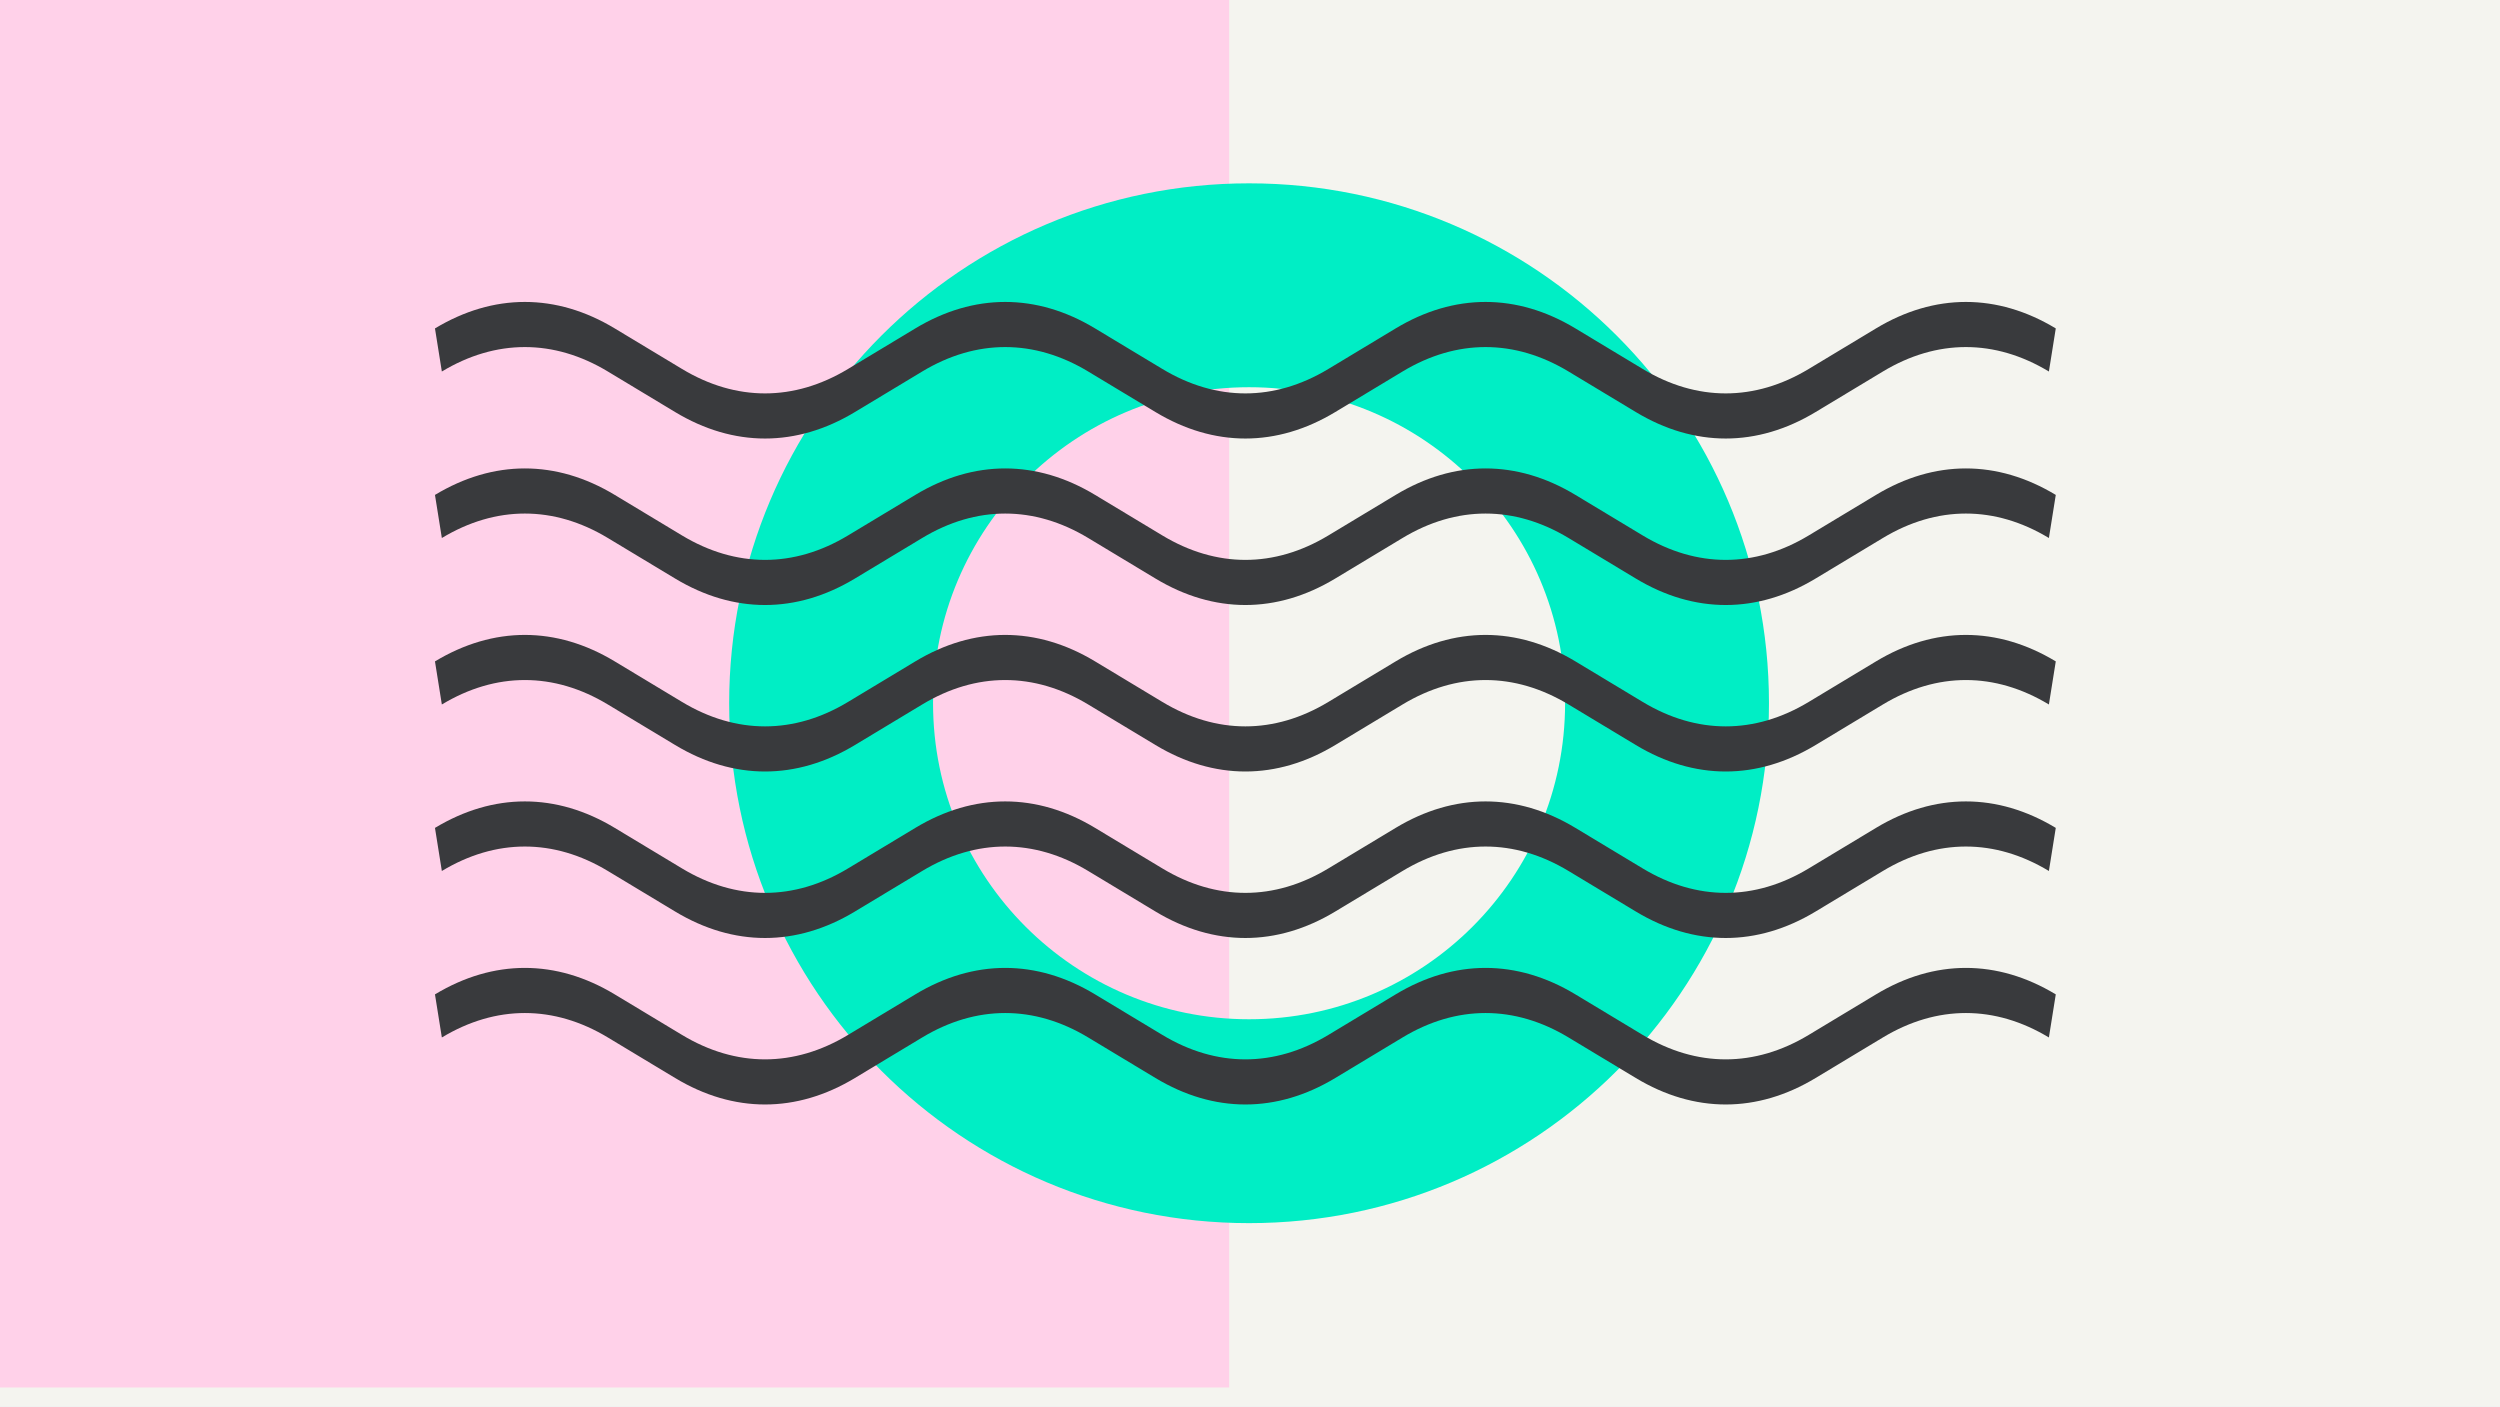
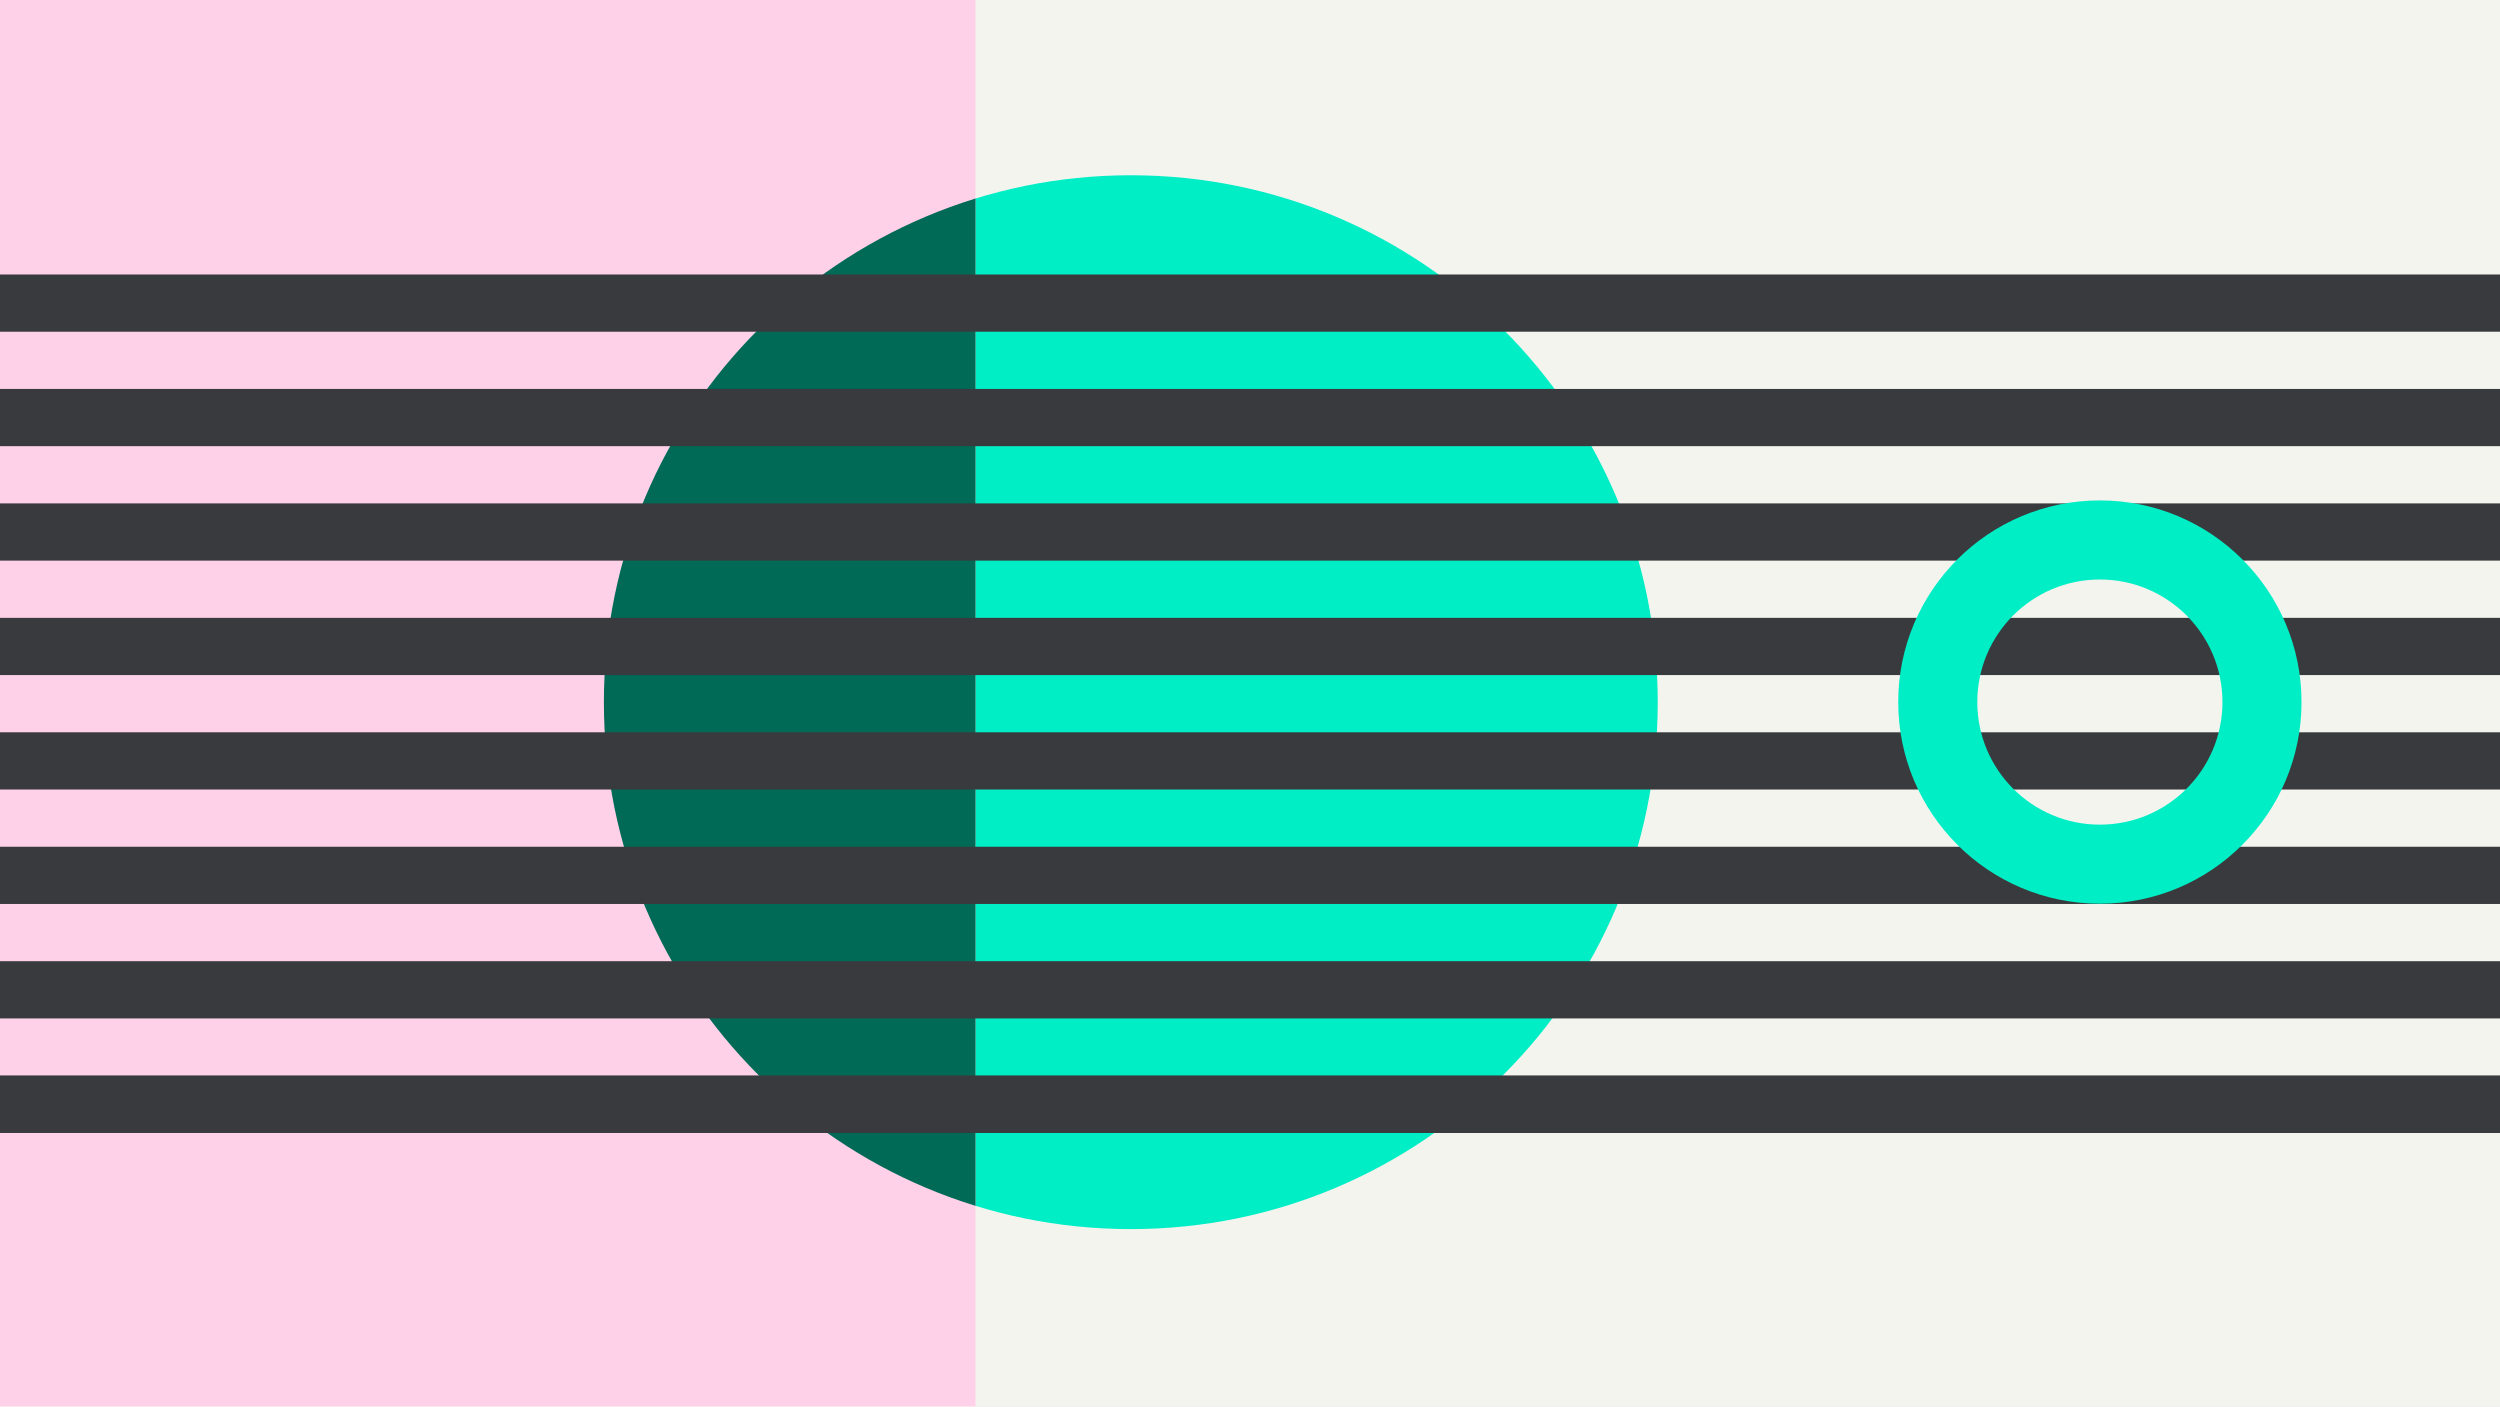
- <svg xmlns="http://www.w3.org/2000/svg" width="1200" height="675" viewBox="0 0 1200 675" fill="none">
-   <rect width="1200" height="675" fill="#F4F4EF" />
-   <rect width="590" height="666" fill="#FFD1E9" />
-   <path fill-rule="evenodd" clip-rule="evenodd" d="M599.553 587.107C737.378 587.107 849.107 475.378 849.107 337.553C849.107 199.729 737.378 88 599.553 88C461.729 88 350 199.729 350 337.553C350 475.378 461.729 587.107 599.553 587.107ZM599.553 489.243C683.329 489.243 751.243 421.329 751.243 337.553C751.243 253.778 683.329 185.864 599.553 185.864C515.778 185.864 447.864 253.778 447.864 337.553C447.864 421.329 515.778 489.243 599.553 489.243Z" fill="#00EEC5" />
-   <path fill-rule="evenodd" clip-rule="evenodd" d="M291.772 178.327C265.83 162.681 238.049 162.68 212.087 178.328L208.785 157.642C236.897 140.698 266.98 140.697 295.075 157.641C295.076 157.642 295.075 157.641 295.075 157.641L327.369 177.099C353.331 192.746 381.112 192.746 407.055 177.1L439.35 157.642C439.35 157.641 439.35 157.642 439.35 157.642C467.461 140.698 497.545 140.697 525.64 157.641C525.641 157.642 525.64 157.641 525.64 157.641L557.934 177.099C583.896 192.746 611.677 192.746 637.62 177.1L669.915 157.642C669.915 157.641 669.915 157.642 669.915 157.642C698.026 140.698 728.11 140.697 756.205 157.641C756.205 157.642 756.204 157.641 756.205 157.641L788.499 177.099C814.461 192.746 842.242 192.746 868.185 177.1L900.48 157.642C928.592 140.698 958.676 140.697 986.771 157.642L983.467 178.327C957.524 162.681 929.744 162.68 903.782 178.328L871.489 197.785C871.488 197.785 871.489 197.785 871.489 197.785C843.394 214.729 813.309 214.729 785.197 197.786L752.904 178.328C726.961 162.682 699.179 162.68 673.217 178.328L640.924 197.785C612.829 214.73 582.745 214.729 554.633 197.786C554.633 197.786 554.633 197.786 554.633 197.786L522.339 178.328C496.396 162.682 468.614 162.68 442.652 178.328L410.359 197.785C382.264 214.73 352.18 214.729 324.068 197.786C324.068 197.786 324.068 197.786 324.068 197.786L291.772 178.327Z" fill="#393A3D" />
-   <path fill-rule="evenodd" clip-rule="evenodd" d="M291.772 258.241C265.83 242.595 238.049 242.594 212.087 258.242L208.785 237.556C236.897 220.612 266.98 220.611 295.075 237.555C295.076 237.556 295.075 237.555 295.075 237.555L327.369 257.013C353.331 272.661 381.112 272.66 407.055 257.014L439.35 237.556C439.35 237.555 439.35 237.556 439.35 237.556C467.461 220.613 497.545 220.611 525.64 237.555C525.641 237.556 525.64 237.555 525.64 237.555L557.934 257.013C583.896 272.661 611.677 272.66 637.62 257.014L669.915 237.556C669.915 237.555 669.915 237.556 669.915 237.556C698.026 220.612 728.11 220.611 756.205 237.555C756.205 237.556 756.204 237.555 756.205 237.555L788.499 257.013C814.461 272.661 842.242 272.66 868.185 257.014L900.48 237.556C928.592 220.612 958.676 220.611 986.771 237.556L983.467 258.241C957.524 242.595 929.744 242.594 903.782 258.242L871.489 277.699C871.488 277.699 871.489 277.699 871.489 277.699C843.394 294.643 813.309 294.643 785.197 277.7L752.904 258.242C726.961 242.596 699.179 242.594 673.217 258.242L640.924 277.699C612.829 294.644 582.745 294.643 554.633 277.7C554.633 277.7 554.633 277.7 554.633 277.7L522.339 258.242C496.396 242.596 468.614 242.594 442.652 258.242L410.359 277.699C382.264 294.644 352.18 294.643 324.068 277.7C324.068 277.7 324.068 277.7 324.068 277.7L291.772 258.241Z" fill="#393A3D" />
-   <path fill-rule="evenodd" clip-rule="evenodd" d="M291.772 338.156C265.83 322.509 238.049 322.508 212.087 338.156L208.785 317.47C236.897 300.526 266.98 300.525 295.075 317.469C295.076 317.47 295.075 317.469 295.075 317.469L327.369 336.927C353.331 352.575 381.112 352.574 407.055 336.928L439.35 317.47C439.35 317.47 439.35 317.47 439.35 317.47C467.461 300.527 497.545 300.525 525.64 317.469C525.641 317.47 525.64 317.469 525.64 317.469L557.934 336.927C583.896 352.575 611.677 352.574 637.62 336.928L669.915 317.47C669.915 317.47 669.915 317.47 669.915 317.47C698.026 300.527 728.11 300.525 756.205 317.469C756.205 317.47 756.204 317.469 756.205 317.469L788.499 336.927C814.461 352.575 842.242 352.574 868.185 336.928L900.48 317.47C928.592 300.526 958.676 300.525 986.771 317.47L983.467 338.156C957.524 322.509 929.744 322.508 903.782 338.156L871.489 357.613C871.488 357.613 871.489 357.613 871.489 357.613C843.394 374.557 813.309 374.557 785.197 357.614L752.904 338.156C726.961 322.51 699.179 322.508 673.217 338.156L640.924 357.613C612.829 374.558 582.745 374.557 554.633 357.614C554.633 357.614 554.633 357.614 554.633 357.614L522.339 338.156C496.396 322.51 468.614 322.508 442.652 338.156L410.359 357.613C382.264 374.558 352.18 374.557 324.068 357.614C324.068 357.614 324.068 357.614 324.068 357.614L291.772 338.156Z" fill="#393A3D" />
-   <path fill-rule="evenodd" clip-rule="evenodd" d="M291.772 418.073C265.83 402.427 238.049 402.426 212.087 418.074L208.785 397.388C236.897 380.444 266.98 380.443 295.075 397.387C295.076 397.388 295.075 397.387 295.075 397.387L327.369 416.845C353.331 432.493 381.112 432.492 407.055 416.846L439.35 397.388C439.35 397.388 439.35 397.388 439.35 397.388C467.461 380.445 497.545 380.443 525.64 397.387C525.641 397.388 525.64 397.387 525.64 397.387L557.934 416.845C583.896 432.493 611.677 432.492 637.62 416.846L669.915 397.388C669.915 397.388 669.915 397.388 669.915 397.388C698.026 380.445 728.11 380.443 756.205 397.387C756.205 397.388 756.204 397.387 756.205 397.387L788.499 416.845C814.461 432.493 842.242 432.492 868.185 416.846L900.48 397.388C928.592 380.444 958.676 380.443 986.771 397.388L983.467 418.073C957.524 402.427 929.744 402.426 903.782 418.074L871.489 437.531C871.488 437.531 871.489 437.531 871.489 437.531C843.394 454.475 813.309 454.475 785.197 437.532L752.904 418.074C726.961 402.428 699.179 402.426 673.217 418.074L640.924 437.531C612.829 454.476 582.745 454.475 554.633 437.532C554.633 437.532 554.633 437.532 554.633 437.532L522.339 418.074C496.396 402.428 468.614 402.426 442.652 418.074L410.359 437.531C382.264 454.476 352.18 454.475 324.068 437.532C324.068 437.532 324.068 437.532 324.068 437.532L291.772 418.073Z" fill="#393A3D" />
-   <path fill-rule="evenodd" clip-rule="evenodd" d="M291.772 497.988C265.83 482.341 238.049 482.34 212.087 497.988L208.785 477.302C236.897 460.358 266.98 460.357 295.075 477.301C295.076 477.302 295.075 477.301 295.075 477.301L327.369 496.759C353.331 512.407 381.112 512.406 407.055 496.76L439.35 477.302C439.35 477.302 439.35 477.302 439.35 477.302C467.461 460.359 497.545 460.357 525.64 477.301C525.641 477.302 525.64 477.301 525.64 477.301L557.934 496.759C583.896 512.407 611.677 512.406 637.62 496.76L669.915 477.302C669.915 477.302 669.915 477.302 669.915 477.302C698.026 460.359 728.11 460.357 756.205 477.301C756.205 477.302 756.204 477.301 756.205 477.301L788.499 496.759C814.461 512.407 842.242 512.406 868.185 496.76L900.48 477.302C928.592 460.358 958.676 460.357 986.771 477.302L983.467 497.988C957.524 482.341 929.744 482.34 903.782 497.988L871.489 517.445C871.488 517.445 871.489 517.445 871.489 517.445C843.394 534.389 813.309 534.389 785.197 517.446L752.904 497.988C726.961 482.342 699.179 482.34 673.217 497.988L640.924 517.445C612.829 534.39 582.745 534.389 554.633 517.446C554.633 517.446 554.633 517.446 554.633 517.446L522.339 497.988C496.396 482.342 468.614 482.34 442.652 497.988L410.359 517.445C382.264 534.39 352.18 534.389 324.068 517.446C324.068 517.446 324.068 517.446 324.068 517.446L291.772 497.988Z" fill="#393A3D" />
+ <svg xmlns="http://www.w3.org/2000/svg" width="1184" height="666" viewBox="0 0 1184 666" fill="none">
+   <g clip-path="url(#clip0_1_2529)">
+     <rect width="1184" height="666" fill="#F4F4EF" />
+     <circle cx="535.553" cy="332.553" r="249.553" fill="#00EEC5" />
+     <rect width="462" height="666" fill="#FFD1E9" />
+     <mask id="mask0_1_2529" style="mask-type:alpha" maskUnits="userSpaceOnUse" x="0" y="0" width="462" height="666">
+       <rect width="462" height="666" fill="#FFD1E9" />
+     </mask>
+     <g mask="url(#mask0_1_2529)">
+       <circle cx="535.553" cy="332.553" r="249.553" fill="#006A56" />
+     </g>
+     <rect y="130" width="1244.97" height="27.102" fill="#393A3D" />
+     <rect y="184.203" width="1244.97" height="27.102" fill="#393A3D" />
+     <rect y="238.41" width="1244.97" height="27.102" fill="#393A3D" />
+     <rect y="292.613" width="1244.97" height="27.102" fill="#393A3D" />
+     <rect y="346.816" width="1244.97" height="27.102" fill="#393A3D" />
+     <rect y="401.02" width="1244.97" height="27.102" fill="#393A3D" />
+     <rect y="455.227" width="1244.97" height="27.102" fill="#393A3D" />
+     <rect y="509.43" width="1244.97" height="27.102" fill="#393A3D" />
+     <rect y="509.43" width="1244.97" height="27.102" fill="#393A3D" />
+     <path fill-rule="evenodd" clip-rule="evenodd" d="M994.5 428C1047.24 428 1090 385.243 1090 332.5C1090 279.757 1047.24 237 994.5 237C941.757 237 899 279.757 899 332.5C899 385.243 941.757 428 994.5 428ZM994.5 390.549C1026.56 390.549 1052.55 364.56 1052.55 332.5C1052.55 300.44 1026.56 274.451 994.5 274.451C962.44 274.451 936.451 300.44 936.451 332.5C936.451 364.56 962.44 390.549 994.5 390.549Z" fill="#00EEC5" />
+   </g>
+   <defs>
+     <clipPath id="clip0_1_2529">
+       <rect width="1184" height="666" fill="white" />
+     </clipPath>
+   </defs>
</svg>
